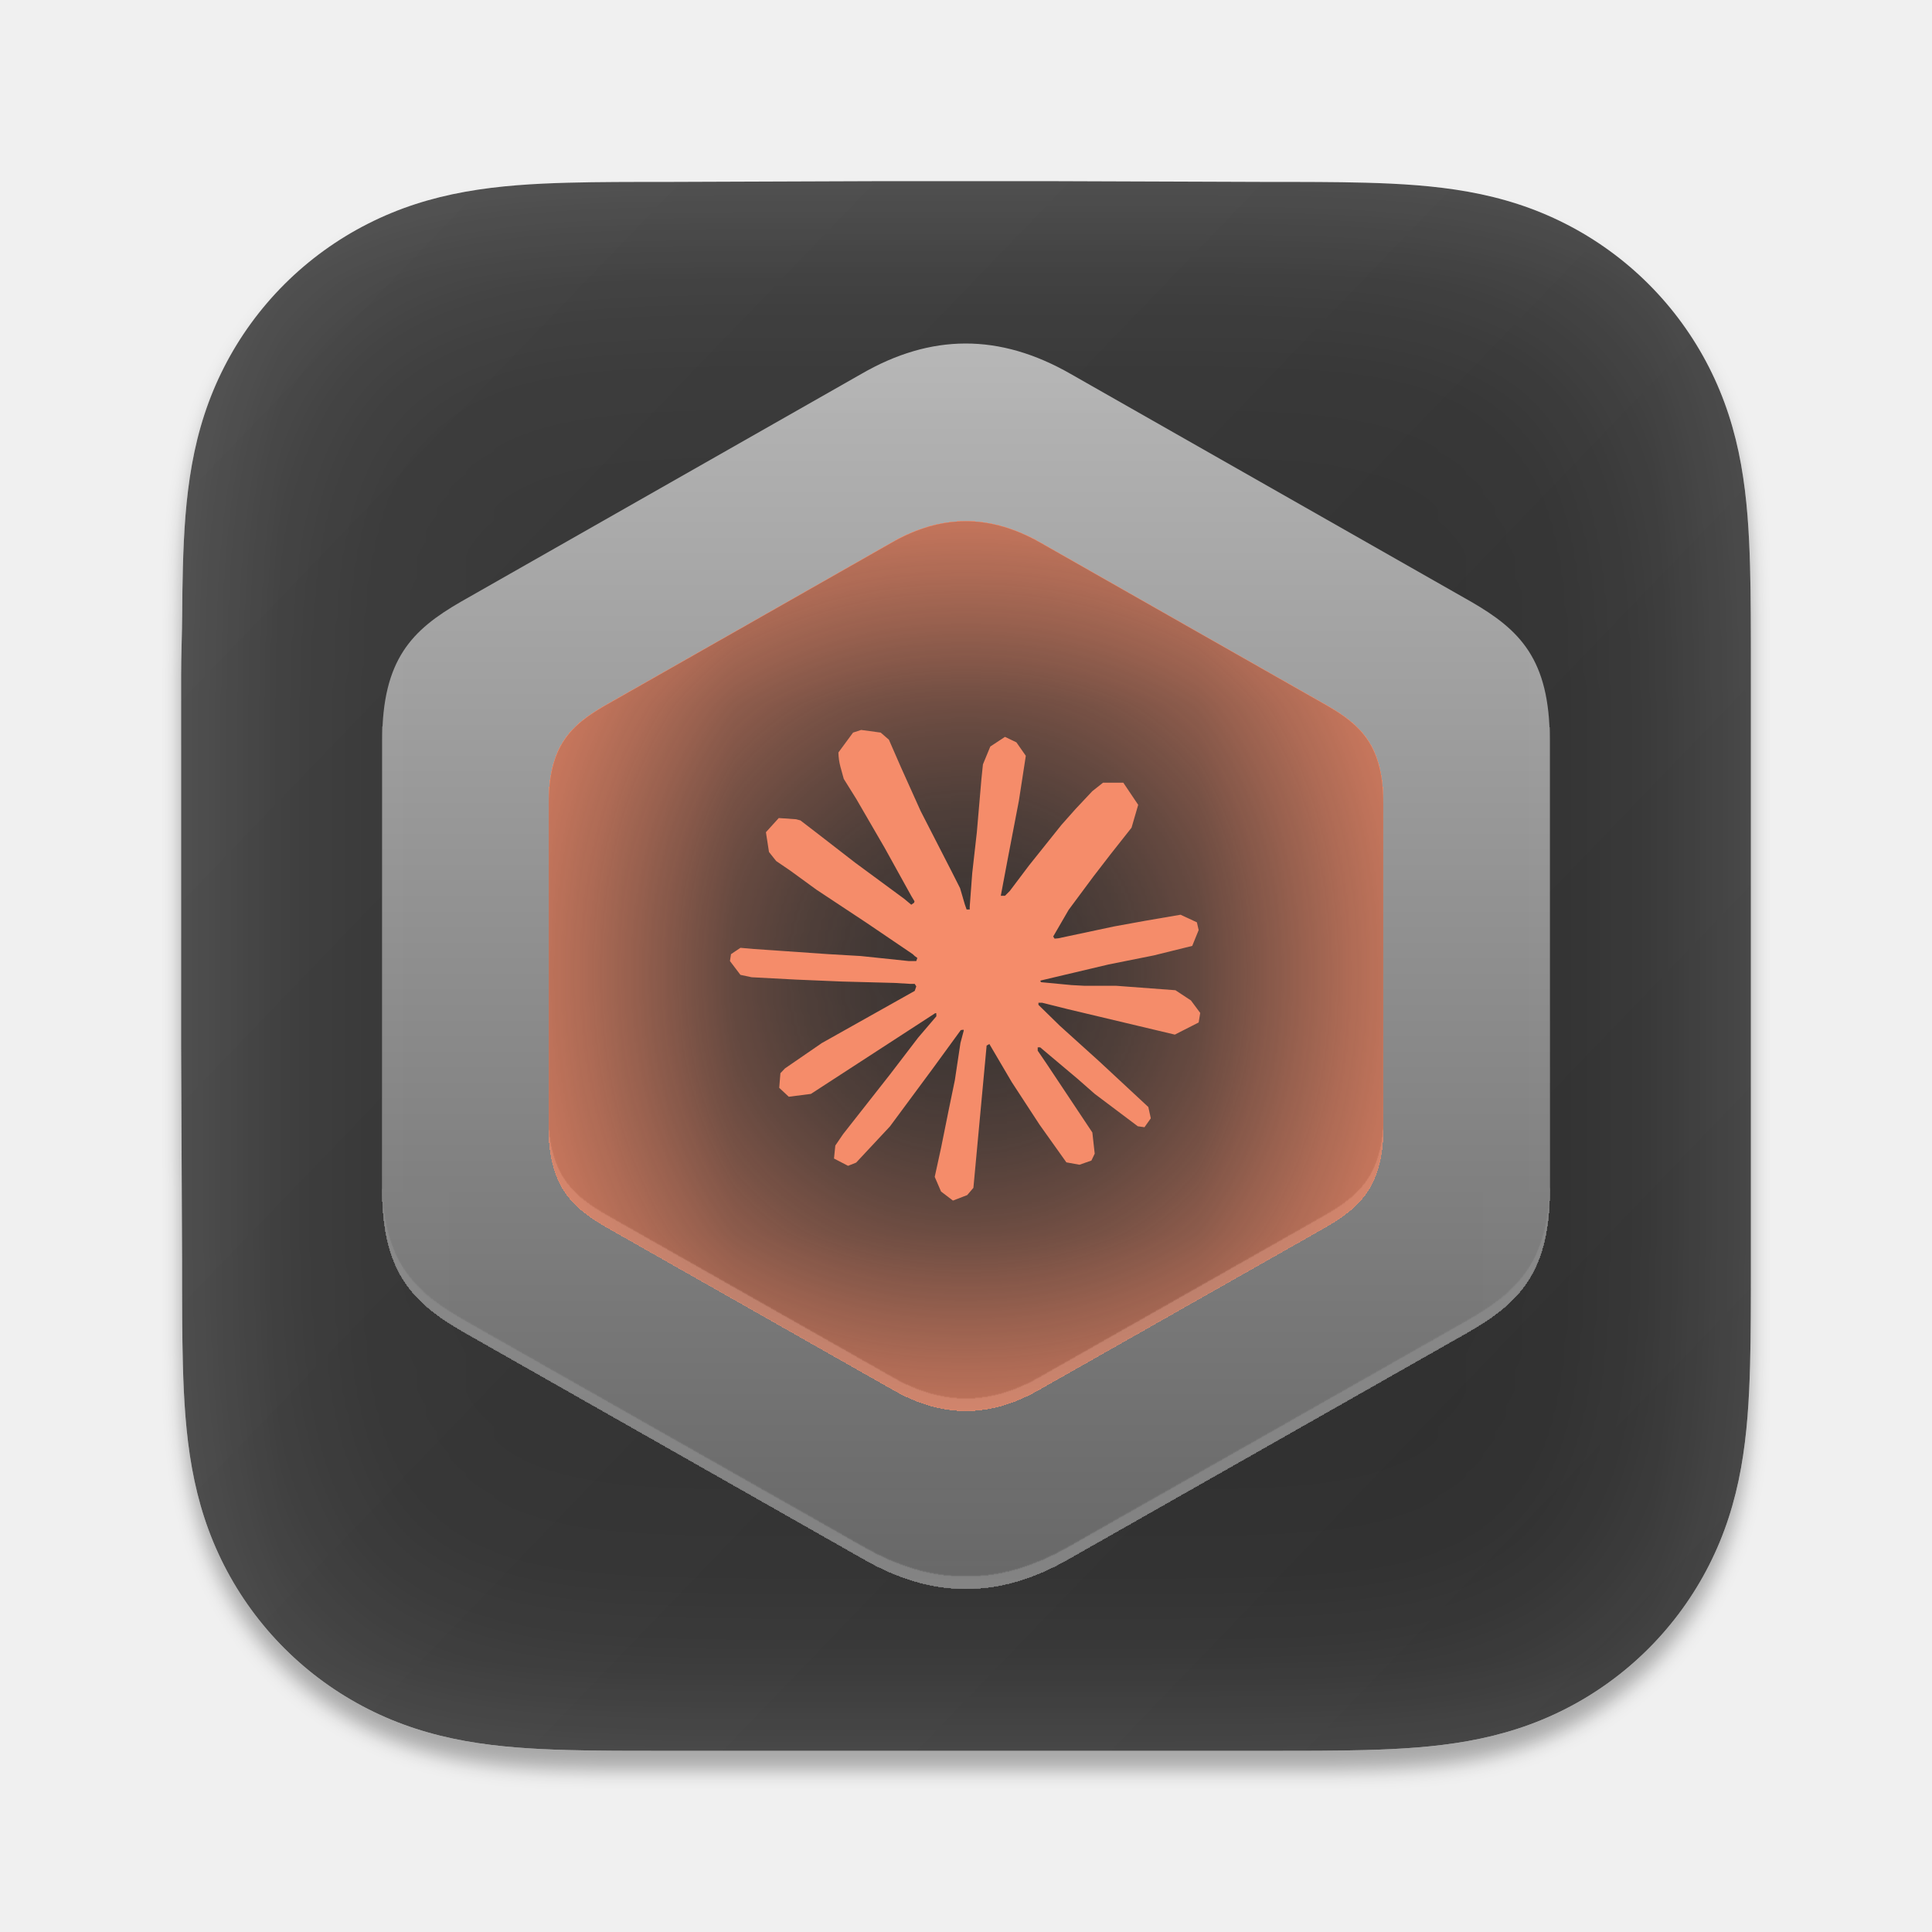
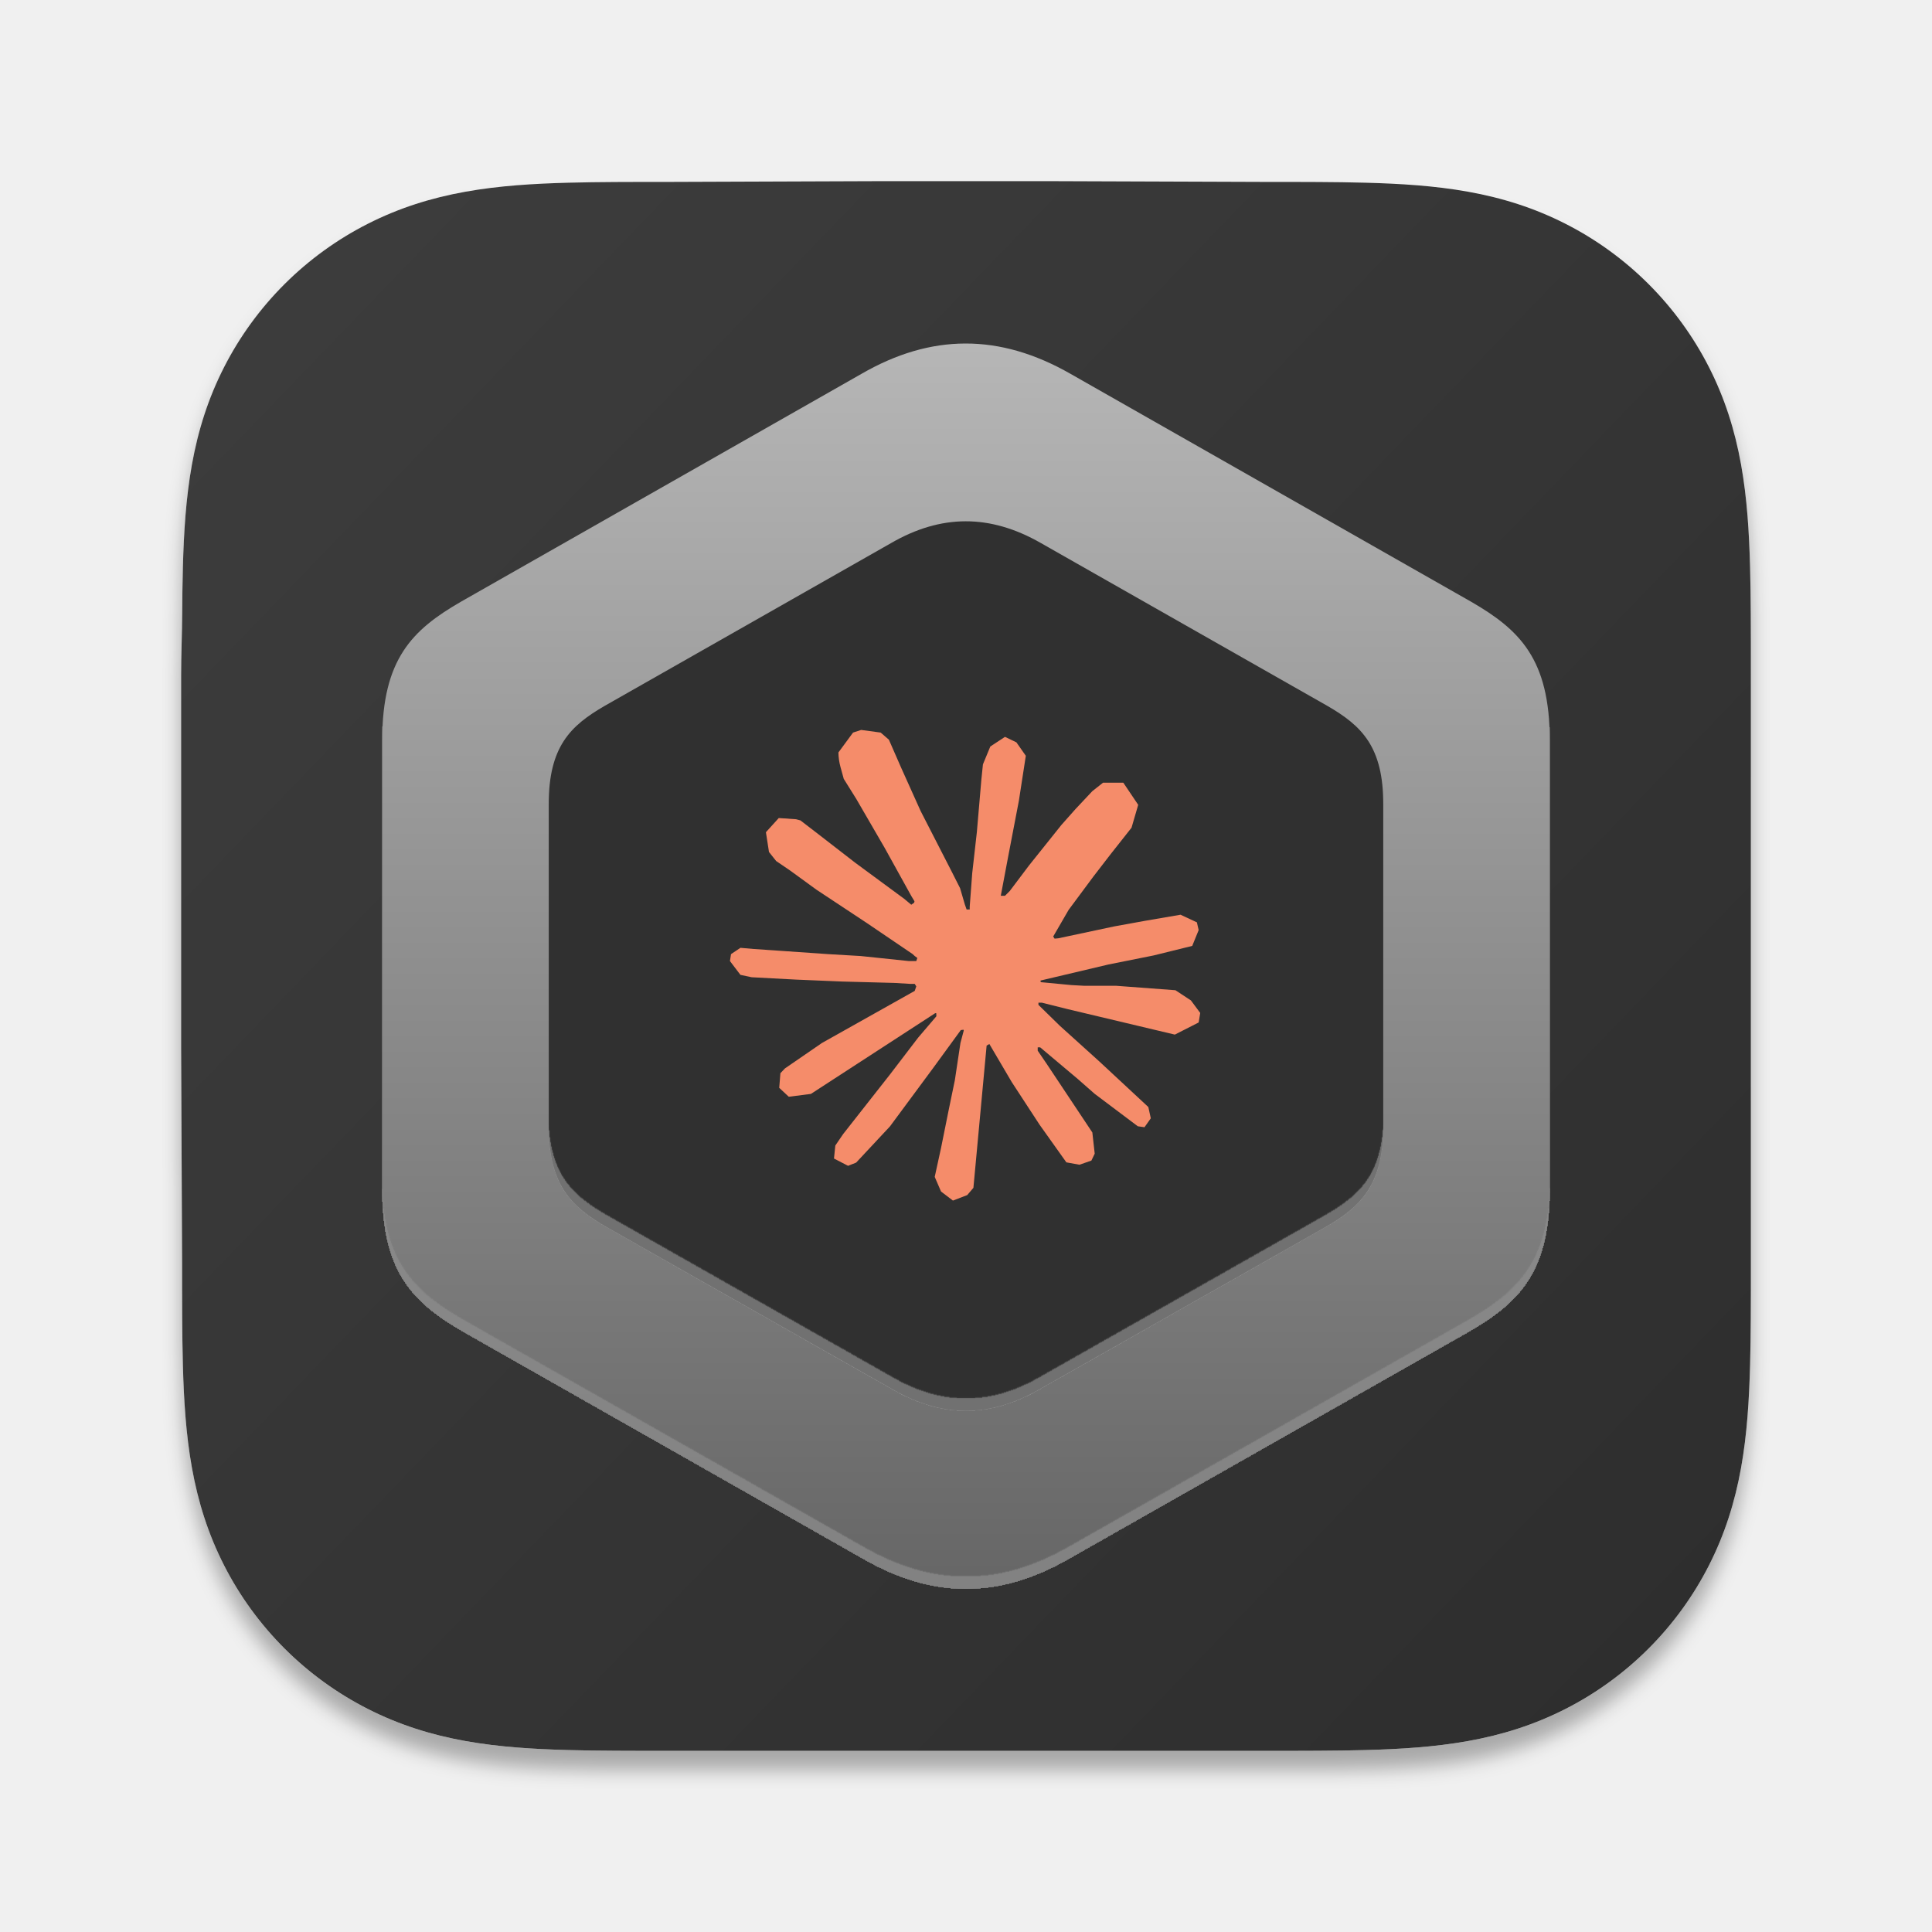
- <svg xmlns="http://www.w3.org/2000/svg" width="232" height="232" viewBox="0 0 232 232" fill="none">
-   <g filter="url(#filter0_d_11_255)">
-     <path fill-rule="evenodd" clip-rule="evenodd" d="M210.25 80.457C210.25 78.219 210.251 75.981 210.237 73.743C210.226 71.858 210.204 69.973 210.153 68.089C210.042 63.982 209.8 59.839 209.07 55.778C208.329 51.658 207.119 47.824 205.213 44.081C203.339 40.402 200.891 37.035 197.97 34.116C195.05 31.198 191.682 28.751 188.002 26.878C184.255 24.972 180.416 23.762 176.292 23.022C172.23 22.293 168.087 22.051 163.98 21.94C162.095 21.889 160.209 21.867 158.323 21.856C156.084 21.842 153.845 21.843 151.605 21.843L125.607 21.75H106.163L80.624 21.843C78.381 21.843 76.138 21.842 73.894 21.856C72.004 21.867 70.115 21.889 68.226 21.94C64.109 22.051 59.956 22.293 55.885 23.023C51.755 23.763 47.911 24.972 44.159 26.878C40.471 28.751 37.096 31.197 34.17 34.116C31.244 37.035 28.791 40.401 26.914 44.079C25.002 47.824 23.79 51.661 23.048 55.783C22.317 59.843 22.074 63.983 21.963 68.089C21.912 69.973 21.89 71.858 21.879 73.743C21.865 75.981 21.75 78.761 21.75 80.999L21.751 106.184L21.75 125.836L21.866 151.556C21.866 153.797 21.865 156.038 21.879 158.279C21.89 160.166 21.912 162.054 21.963 163.941C22.074 168.053 22.317 172.201 23.049 176.268C23.791 180.393 25.003 184.233 26.913 187.981C28.791 191.665 31.244 195.036 34.17 197.959C37.096 200.882 40.47 203.332 44.157 205.207C47.912 207.116 51.758 208.327 55.89 209.069C59.959 209.799 64.111 210.041 68.226 210.152C70.115 210.203 72.004 210.225 73.894 210.237C76.138 210.25 78.381 210.249 80.624 210.249L106.393 210.25H125.886L151.605 210.249C153.845 210.249 156.084 210.25 158.323 210.237C160.209 210.225 162.095 210.203 163.98 210.152C168.089 210.041 172.233 209.799 176.297 209.068C180.419 208.326 184.255 207.116 188 205.208C191.681 203.332 195.05 200.882 197.97 197.959C200.89 195.037 203.338 191.666 205.212 187.982C207.12 184.233 208.329 180.391 209.07 176.263C209.8 172.198 210.042 168.051 210.153 163.941C210.204 162.053 210.226 160.166 210.237 158.279C210.251 156.038 210.25 153.797 210.25 151.556C210.25 151.556 210.249 126.29 210.249 125.836V106.163C210.249 105.828 210.25 80.457 210.25 80.457" fill="white" />
+ <svg xmlns="http://www.w3.org/2000/svg" width="1024" height="1024" viewBox="0 0 1024 1024" fill="none">
+   <g filter="url(#filter0_d_22_2)">
+     <path fill-rule="evenodd" clip-rule="evenodd" d="M928 355.119C928 345.242 928.004 335.364 927.943 325.486C927.894 317.165 927.798 308.846 927.572 300.529C927.083 282.402 926.014 264.119 922.79 246.194C919.52 228.01 914.181 211.086 905.767 194.564C897.496 178.325 886.691 163.465 873.799 150.583C860.91 137.7 846.046 126.902 829.801 118.636C813.262 110.22 796.321 104.882 778.117 101.614C760.19 98.395 741.902 97.328 723.775 96.838C715.452 96.613 707.129 96.518 698.804 96.466C688.921 96.406 679.038 96.411 669.155 96.411L554.404 96H468.58L355.86 96.411C345.958 96.411 336.055 96.406 326.153 96.466C317.811 96.518 309.473 96.613 301.134 96.838C282.964 97.328 264.635 98.396 246.666 101.619C228.437 104.886 211.47 110.222 194.909 118.632C178.63 126.899 163.734 137.698 150.818 150.583C137.904 163.464 127.079 178.321 118.792 194.557C110.355 211.087 105.006 228.021 101.728 246.215C98.501 264.133 97.432 282.41 96.94 300.529C96.716 308.847 96.619 317.166 96.569 325.486C96.508 335.365 96 347.636 96 357.514L96.003 468.672L96 555.416L96.513 668.936C96.513 678.827 96.509 688.718 96.569 698.609C96.619 706.941 96.716 715.271 96.941 723.6C97.432 741.751 98.503 760.06 101.733 778.009C105.01 796.217 110.358 813.165 118.788 829.708C127.076 845.971 137.903 860.85 150.818 873.751C163.733 886.652 178.625 897.463 194.901 905.742C211.472 914.169 228.448 919.513 246.687 922.786C264.648 926.01 282.971 927.079 301.134 927.569C309.473 927.794 317.812 927.89 326.154 927.94C336.056 928.001 345.958 927.997 355.86 927.997L469.599 928H555.636L669.155 927.996C679.038 927.996 688.921 928.001 698.804 927.94C707.129 927.89 715.452 927.794 723.775 927.569C741.909 927.078 760.203 926.008 778.138 922.782C796.331 919.509 813.264 914.167 829.794 905.745C846.042 897.468 860.909 886.654 873.799 873.751C886.689 860.852 897.493 845.975 905.764 829.715C914.183 813.164 919.522 796.208 922.794 777.988C926.015 760.046 927.083 741.744 927.573 723.6C927.798 715.27 927.894 706.94 927.943 698.609C928.005 688.718 928 678.827 928 668.936C928 668.936 927.994 557.42 927.994 555.416V468.581C927.994 467.101 928 355.119 928 355.119" fill="white" />
  </g>
-   <mask id="mask0_11_255" style="mask-type:luminance" maskUnits="userSpaceOnUse" x="21" y="21" width="190" height="190">
-     <path fill-rule="evenodd" clip-rule="evenodd" d="M210.25 80.457C210.25 78.219 210.251 75.981 210.237 73.743C210.226 71.858 210.204 69.973 210.153 68.089C210.042 63.982 209.8 59.839 209.07 55.778C208.329 51.658 207.119 47.824 205.213 44.081C203.339 40.402 200.891 37.035 197.97 34.116C195.05 31.198 191.682 28.751 188.002 26.878C184.255 24.972 180.416 23.762 176.292 23.022C172.23 22.293 168.087 22.051 163.98 21.94C162.095 21.889 160.209 21.867 158.323 21.856C156.084 21.842 153.845 21.843 151.605 21.843L125.607 21.75H106.163L80.624 21.843C78.381 21.843 76.138 21.842 73.894 21.856C72.004 21.867 70.115 21.889 68.226 21.94C64.109 22.051 59.956 22.293 55.885 23.023C51.755 23.763 47.911 24.972 44.159 26.878C40.471 28.751 37.096 31.197 34.17 34.116C31.244 37.035 28.791 40.401 26.914 44.079C25.002 47.824 23.79 51.661 23.048 55.783C22.317 59.843 22.074 63.983 21.963 68.089C21.912 69.973 21.89 71.858 21.879 73.743C21.865 75.981 21.75 78.761 21.75 80.999L21.751 106.184L21.75 125.836L21.866 151.556C21.866 153.797 21.865 156.038 21.879 158.279C21.89 160.166 21.912 162.054 21.963 163.941C22.074 168.053 22.317 172.201 23.049 176.268C23.791 180.393 25.003 184.233 26.913 187.981C28.791 191.665 31.244 195.036 34.17 197.959C37.096 200.882 40.47 203.332 44.157 205.207C47.912 207.116 51.758 208.327 55.89 209.069C59.959 209.799 64.111 210.041 68.226 210.152C70.115 210.203 72.004 210.225 73.894 210.237C76.138 210.25 78.381 210.249 80.624 210.249L106.393 210.25H125.886L151.605 210.249C153.845 210.249 156.084 210.25 158.323 210.237C160.209 210.225 162.095 210.203 163.98 210.152C168.089 210.041 172.233 209.799 176.297 209.068C180.419 208.326 184.255 207.116 188 205.208C191.681 203.332 195.05 200.882 197.97 197.959C200.89 195.037 203.338 191.666 205.212 187.982C207.12 184.233 208.329 180.391 209.07 176.263C209.8 172.198 210.042 168.051 210.153 163.941C210.204 162.053 210.226 160.166 210.237 158.279C210.251 156.038 210.25 153.797 210.25 151.556C210.25 151.556 210.249 126.29 210.249 125.836V106.163C210.249 105.828 210.25 80.457 210.25 80.457" fill="white" />
+   <mask id="mask0_22_2" style="mask-type:luminance" maskUnits="userSpaceOnUse" x="96" y="96" width="832" height="832">
+     <path fill-rule="evenodd" clip-rule="evenodd" d="M928 355.119C928 345.242 928.004 335.364 927.943 325.486C927.894 317.165 927.798 308.846 927.572 300.529C927.083 282.402 926.014 264.119 922.79 246.194C919.52 228.01 914.181 211.086 905.767 194.564C897.496 178.325 886.691 163.465 873.799 150.583C860.91 137.7 846.046 126.902 829.801 118.636C813.262 110.22 796.321 104.882 778.117 101.614C760.19 98.395 741.902 97.328 723.775 96.838C715.452 96.613 707.129 96.518 698.804 96.466C688.921 96.406 679.038 96.411 669.155 96.411L554.404 96H468.58L355.86 96.411C345.958 96.411 336.055 96.406 326.153 96.466C317.811 96.518 309.473 96.613 301.134 96.838C282.964 97.328 264.635 98.396 246.666 101.619C228.437 104.886 211.47 110.222 194.909 118.632C178.63 126.899 163.734 137.698 150.818 150.583C137.904 163.464 127.079 178.321 118.792 194.557C110.355 211.087 105.006 228.021 101.728 246.215C98.501 264.133 97.432 282.41 96.94 300.529C96.716 308.847 96.619 317.166 96.569 325.486C96.508 335.365 96 347.636 96 357.514L96.003 468.672L96 555.416L96.513 668.936C96.513 678.827 96.509 688.718 96.569 698.609C96.619 706.941 96.716 715.271 96.941 723.6C97.432 741.751 98.503 760.06 101.733 778.009C105.01 796.217 110.358 813.165 118.788 829.708C127.076 845.971 137.903 860.85 150.818 873.751C163.733 886.652 178.625 897.463 194.901 905.742C211.472 914.169 228.448 919.513 246.687 922.786C264.648 926.01 282.971 927.079 301.134 927.569C309.473 927.794 317.812 927.89 326.154 927.94C336.056 928.001 345.958 927.997 355.86 927.997L469.599 928H555.636L669.155 927.996C679.038 927.996 688.921 928.001 698.804 927.94C707.129 927.89 715.452 927.794 723.775 927.569C741.909 927.078 760.203 926.008 778.138 922.782C796.331 919.509 813.264 914.167 829.794 905.745C846.042 897.468 860.909 886.654 873.799 873.751C886.689 860.852 897.493 845.975 905.764 829.715C914.183 813.164 919.522 796.208 922.794 777.988C926.015 760.046 927.083 741.744 927.573 723.6C927.798 715.27 927.894 706.94 927.943 698.609C928.005 688.718 928 678.827 928 668.936C928 668.936 927.994 557.42 927.994 555.416V468.581C927.994 467.101 928 355.119 928 355.119" fill="white" />
  </mask>
-   <g mask="url(#mask0_11_255)">
-     <rect width="188.5" height="188.5" transform="translate(21.75 21.75)" fill="white" />
-     <g filter="url(#filter1_i_11_255)">
-       <rect x="16.992" y="16.992" width="198.016" height="198.016" rx="48.404" fill="url(#paint0_linear_11_255)" />
-       <g filter="url(#filter2_i_11_255)">
-         <path d="M55.847 160.026L103.777 187.238C111.995 191.932 119.866 192.003 128.223 187.238L176.153 160.026C182.577 156.366 186.098 152.639 186.098 142.623V88.894C186.098 79.155 182.506 75.634 176.639 72.248L128.57 44.903C120.007 39.997 111.786 40.068 103.43 44.903L55.364 72.248C49.494 75.634 45.899 79.155 45.899 88.894V142.623C45.899 152.639 49.423 156.366 55.847 160.026Z" fill="url(#paint1_linear_11_255)" />
-       </g>
-       <g filter="url(#filter3_ii_11_255)">
-         <path d="M73 147.432L107.263 166.868C113.138 170.221 118.765 170.271 124.739 166.868L159.002 147.432C163.594 144.818 166.111 142.156 166.111 135.002V96.627C166.111 89.671 163.544 87.156 159.35 84.738L124.987 65.208C118.866 61.704 112.989 61.754 107.015 65.208L72.655 84.738C68.459 87.156 65.889 89.671 65.889 96.627V135.002C65.889 142.156 68.408 144.818 73 147.432Z" fill="#303030" />
-       </g>
-       <g clip-path="url(#clip0_11_255)">
-         <path d="M98.734 125.227L109.842 118.99L110.03 118.448L109.842 118.147H109.303L107.443 118.034L101.097 117.864L95.591 117.633L90.259 117.35L88.912 117.063L87.654 115.405L87.782 114.576L88.916 113.817L90.528 113.959L94.103 114.204L99.464 114.576L103.351 114.802L109.112 115.405H110.03L110.157 115.033L109.842 114.802L109.601 114.576L104.052 110.813L98.047 106.841L94.904 104.552L93.203 103.393L92.342 102.309L91.974 99.935L93.515 98.234L95.588 98.376L96.119 98.518L98.22 100.133L102.709 103.609L108.57 107.925L109.427 108.641L109.771 108.4L109.814 108.226L109.427 107.585L106.239 101.824L102.837 95.96L101.321 93.529L100.92 92.073C100.77 91.513 100.689 90.937 100.679 90.358L102.437 87.97L103.407 87.654L105.753 87.97L106.742 88.827L108.198 92.158L110.558 97.402L114.218 104.538L115.288 106.653L115.862 108.612L116.075 109.215H116.447V108.871L116.748 104.853L117.304 99.921L117.85 93.571L118.034 91.786L118.92 89.642L120.681 88.483L122.052 89.142L123.182 90.758L123.023 91.8L122.35 96.158L121.039 102.996L120.178 107.567H120.681L121.251 107L123.568 103.925L127.455 99.063L129.17 97.132L131.172 95.003L132.458 93.986H134.889L136.678 96.647L135.878 99.393L133.373 102.564L131.3 105.253L128.327 109.257L126.47 112.46L126.64 112.715L127.083 112.673L133.805 111.245L137.433 110.586L141.766 109.842L143.726 110.756L143.938 111.688L143.166 113.587L138.535 114.732L133.103 115.819L125.011 117.733L124.911 117.803L125.025 117.945L128.671 118.292L130.23 118.377H134.046L141.15 118.909L143.01 120.135L144.126 121.637L143.938 122.782L141.079 124.238L128.214 121.18L125.124 120.408H124.699V120.666L127.271 123.182L131.987 127.441L137.894 132.933L138.191 134.29L137.433 135.36L136.632 135.247L131.445 131.346L129.443 129.585L124.908 125.769H124.61V126.169L125.655 127.7L131.172 135.991L131.456 138.535L131.059 139.364L129.627 139.864L128.054 139.58L124.826 135.045L121.496 129.943L118.806 125.368L118.477 125.556L116.889 142.638L116.145 143.51L114.43 144.169L113.003 143.081L112.244 141.323L113.003 137.851L113.917 133.316L114.661 129.716L115.334 125.241L115.731 123.753L115.702 123.653L115.376 123.696L112 128.327L106.869 135.261L102.809 139.609L101.838 139.995L100.148 139.12L100.307 137.561L101.25 136.179L106.869 129.028L110.257 124.599L112.443 122.038L112.429 121.666H112.301L97.377 131.36L94.719 131.7L93.572 130.63L93.713 128.873L94.259 128.299L98.748 125.212L98.734 125.227Z" fill="#F58C6A" />
-       </g>
+   <g mask="url(#mask0_22_2)">
+     <rect width="832" height="832" transform="translate(96 96)" fill="white" />
+     <rect x="75" y="75" width="874" height="874" rx="213.644" fill="url(#paint0_linear_22_2)" />
+     <g filter="url(#filter1_i_22_2)">
+       <path d="M246.497 706.322L458.052 826.432C494.325 847.15 529.064 847.463 565.949 826.432L777.504 706.322C805.857 690.169 821.399 673.716 821.399 629.509V392.358C821.399 349.374 805.545 333.831 779.65 318.888L567.484 198.192C529.689 176.537 493.402 176.85 456.517 198.192L244.364 318.888C218.456 333.831 202.589 349.374 202.589 392.358V629.509C202.589 673.716 218.144 690.169 246.497 706.322Z" fill="url(#paint1_linear_22_2)" />
+     </g>
+     <g filter="url(#filter2_i_22_2)">
+       <path d="M322.207 650.735L473.439 736.521C499.37 751.319 524.203 751.542 550.571 736.521L701.803 650.735C722.071 639.198 733.181 627.447 733.181 595.873V426.493C733.181 395.792 721.848 384.691 703.337 374.018L551.668 287.814C524.649 272.347 498.71 272.57 472.342 287.814L320.683 374.018C302.162 384.691 290.819 395.792 290.819 426.493V595.873C290.819 627.447 301.939 639.198 322.207 650.735Z" fill="#303030" />
+     </g>
+     <g clip-path="url(#clip0_22_2)">
+       <path d="M435.791 552.724L484.819 525.199L485.648 522.807L484.819 521.477H482.442L474.232 520.977L446.222 520.226L421.919 519.21L398.382 517.958L392.44 516.692L386.888 509.373L387.451 505.713L392.455 502.366L399.571 502.992L415.351 504.071L439.013 505.713L456.169 506.714L481.598 509.373H485.648L486.211 507.731L484.819 506.714L483.756 505.713L459.265 489.104L432.757 471.573L418.885 461.47L411.378 456.356L407.578 451.571L405.952 441.092L412.755 433.586L421.904 434.211L424.249 434.837L433.523 441.968L453.338 457.31L479.205 476.359L482.99 479.518L484.507 478.454L484.694 477.688L482.99 474.857L468.915 449.428L453.901 423.545L447.208 412.817L445.44 406.389C444.778 403.919 444.421 401.377 444.377 398.82L452.134 388.279L456.419 386.888L466.772 388.279L471.135 392.064L477.563 406.765L487.979 429.911L504.134 461.408L508.857 470.744L511.39 479.393L512.329 482.051H513.971V480.534L515.3 462.8L517.755 441.03L520.164 413.005L520.977 405.123L524.887 395.661L532.659 390.547L538.712 393.456L543.701 400.587L542.997 405.185L540.025 424.421L534.239 454.605L530.439 474.779H532.659L535.177 472.277L545.405 458.702L562.561 437.245L570.131 428.722L578.967 419.323L584.644 414.835H595.372L603.27 426.579L599.735 438.7L588.678 452.697L579.53 464.567L566.408 482.239L558.214 496.377L558.964 497.503L560.919 497.315L590.586 491.012L606.601 488.103L625.727 484.819L634.376 488.854L635.314 492.967L631.905 501.35L611.465 506.401L587.49 511.202L551.77 519.647L551.332 519.96L551.833 520.586L567.925 522.118L574.807 522.494H591.65L623.006 524.84L631.217 530.251L636.143 536.882L635.314 541.933L622.693 548.361L565.908 534.864L552.271 531.455H550.394V532.597L561.748 543.7L582.564 562.498L608.634 586.739L609.948 592.729L606.601 597.452L603.066 596.951L580.171 579.733L571.335 571.96L551.317 555.117H550.003V556.884L554.617 563.64L578.967 600.236L580.218 611.464L578.466 615.124L572.148 617.329L565.204 616.078L550.957 596.06L536.256 573.54L524.386 553.35L522.932 554.179L515.926 629.574L512.641 633.422L505.072 636.33L498.77 631.529L495.423 623.772L498.77 608.446L502.804 588.428L506.089 572.539L509.06 552.787L510.812 546.218L510.686 545.78L509.248 545.968L494.344 566.408L471.698 597.014L453.776 616.203L449.491 617.908L442.031 614.045L442.735 607.164L446.895 601.064L471.698 569.505L486.649 549.956L496.299 538.649L496.236 537.007H495.673L429.801 579.795L418.072 581.297L413.005 576.574L413.63 568.817L416.039 566.283L435.854 552.662L435.791 552.724Z" fill="#F58C6A" />
    </g>
  </g>
  <defs>
-     <filter id="filter0_d_11_255" x="19.484" y="21.75" width="193.031" height="193.031" filterUnits="userSpaceOnUse" color-interpolation-filters="sRGB">
+     <filter id="filter0_d_22_2" x="86" y="96" width="852" height="852" filterUnits="userSpaceOnUse" color-interpolation-filters="sRGB">
      <feFlood flood-opacity="0" result="BackgroundImageFix" />
      <feColorMatrix in="SourceAlpha" type="matrix" values="0 0 0 0 0 0 0 0 0 0 0 0 0 0 0 0 0 0 127 0" result="hardAlpha" />
-       <feOffset dy="2.266" />
-       <feGaussianBlur stdDeviation="1.133" />
+       <feOffset dy="10" />
+       <feGaussianBlur stdDeviation="5" />
      <feColorMatrix type="matrix" values="0 0 0 0 0 0 0 0 0 0 0 0 0 0 0 0 0 0 0.3 0" />
-       <feBlend mode="normal" in2="BackgroundImageFix" result="effect1_dropShadow_11_255" />
-       <feBlend mode="normal" in="SourceGraphic" in2="effect1_dropShadow_11_255" result="shape" />
+       <feBlend mode="normal" in2="BackgroundImageFix" result="effect1_dropShadow_22_2" />
+       <feBlend mode="normal" in="SourceGraphic" in2="effect1_dropShadow_22_2" result="shape" />
    </filter>
-     <filter id="filter1_i_11_255" x="16.992" y="16.992" width="198.016" height="198.922" filterUnits="userSpaceOnUse" color-interpolation-filters="sRGB">
+     <filter id="filter1_i_22_2" x="202.589" y="181.286" width="618.81" height="660.802" filterUnits="userSpaceOnUse" color-interpolation-filters="sRGB">
      <feFlood flood-opacity="0" result="BackgroundImageFix" />
      <feBlend mode="normal" in="SourceGraphic" in2="BackgroundImageFix" result="shape" />
      <feColorMatrix in="SourceAlpha" type="matrix" values="0 0 0 0 0 0 0 0 0 0 0 0 0 0 0 0 0 0 127 0" result="hardAlpha" />
-       <feOffset dy="0.906" />
-       <feGaussianBlur stdDeviation="17.672" />
+       <feOffset dy="-6.702" />
+       <feGaussianBlur stdDeviation="0.391" />
      <feComposite in2="hardAlpha" operator="arithmetic" k2="-1" k3="1" />
-       <feColorMatrix type="matrix" values="0 0 0 0 1 0 0 0 0 1 0 0 0 0 1 0 0 0 0.2 0" />
-       <feBlend mode="normal" in2="shape" result="effect1_innerShadow_11_255" />
+       <feColorMatrix type="matrix" values="0 0 0 0 0.554 0 0 0 0 0.554 0 0 0 0 0.554 0 0 0 0.7 0" />
+       <feBlend mode="normal" in2="shape" result="effect1_innerShadow_22_2" />
    </filter>
-     <filter id="filter2_i_11_255" x="45.899" y="41.073" width="140.199" height="149.713" filterUnits="userSpaceOnUse" color-interpolation-filters="sRGB">
+     <filter id="filter2_i_22_2" x="290.819" y="275.515" width="442.362" height="472.188" filterUnits="userSpaceOnUse" color-interpolation-filters="sRGB">
      <feFlood flood-opacity="0" result="BackgroundImageFix" />
      <feBlend mode="normal" in="SourceGraphic" in2="BackgroundImageFix" result="shape" />
      <feColorMatrix in="SourceAlpha" type="matrix" values="0 0 0 0 0 0 0 0 0 0 0 0 0 0 0 0 0 0 127 0" result="hardAlpha" />
-       <feOffset dy="-1.519" />
-       <feGaussianBlur stdDeviation="0.089" />
+       <feOffset dy="-6.702" />
+       <feGaussianBlur stdDeviation="0.391" />
      <feComposite in2="hardAlpha" operator="arithmetic" k2="-1" k3="1" />
      <feColorMatrix type="matrix" values="0 0 0 0 0.554 0 0 0 0 0.554 0 0 0 0 0.554 0 0 0 0.7 0" />
-       <feBlend mode="normal" in2="shape" result="effect1_innerShadow_11_255" />
+       <feBlend mode="normal" in2="shape" result="effect1_innerShadow_22_2" />
    </filter>
-     <filter id="filter3_ii_11_255" x="65.889" y="62.421" width="100.223" height="107.886" filterUnits="userSpaceOnUse" color-interpolation-filters="sRGB">
-       <feFlood flood-opacity="0" result="BackgroundImageFix" />
-       <feBlend mode="normal" in="SourceGraphic" in2="BackgroundImageFix" result="shape" />
-       <feColorMatrix in="SourceAlpha" type="matrix" values="0 0 0 0 0 0 0 0 0 0 0 0 0 0 0 0 0 0 127 0" result="hardAlpha" />
-       <feOffset dy="-1.519" />
-       <feGaussianBlur stdDeviation="0.089" />
-       <feComposite in2="hardAlpha" operator="arithmetic" k2="-1" k3="1" />
-       <feColorMatrix type="matrix" values="0 0 0 0 0.554 0 0 0 0 0.554 0 0 0 0 0.554 0 0 0 0.7 0" />
-       <feBlend mode="normal" in2="shape" result="effect1_innerShadow_11_255" />
-       <feColorMatrix in="SourceAlpha" type="matrix" values="0 0 0 0 0 0 0 0 0 0 0 0 0 0 0 0 0 0 127 0" result="hardAlpha" />
-       <feOffset dy="0.906" />
-       <feGaussianBlur stdDeviation="23.608" />
-       <feComposite in2="hardAlpha" operator="arithmetic" k2="-1" k3="1" />
-       <feColorMatrix type="matrix" values="0 0 0 0 0.961 0 0 0 0 0.549 0 0 0 0 0.416 0 0 0 1 0" />
-       <feBlend mode="normal" in2="effect1_innerShadow_11_255" result="effect2_innerShadow_11_255" />
-     </filter>
-     <linearGradient id="paint0_linear_11_255" x1="28.176" y1="16.992" x2="233.709" y2="215.008" gradientUnits="userSpaceOnUse">
+     <linearGradient id="paint0_linear_22_2" x1="124.365" y1="75" x2="1031.54" y2="949" gradientUnits="userSpaceOnUse">
      <stop stop-color="#3D3D3D" />
      <stop offset="1" stop-color="#2C2C2C" />
    </linearGradient>
-     <linearGradient id="paint1_linear_11_255" x1="115.999" y1="41.25" x2="115.999" y2="190.786" gradientUnits="userSpaceOnUse">
+     <linearGradient id="paint1_linear_22_2" x1="511.994" y1="182.068" x2="511.994" y2="842.088" gradientUnits="userSpaceOnUse">
      <stop stop-color="#B6B6B6" />
      <stop offset="1" stop-color="#666666" />
    </linearGradient>
-     <clipPath id="clip0_11_255">
-       <rect width="56.692" height="56.692" fill="white" transform="translate(87.6543 87.6542)" />
+     <clipPath id="clip0_22_2">
+       <rect width="250.225" height="250.225" fill="white" transform="translate(386.888 386.888)" />
    </clipPath>
  </defs>
</svg>
